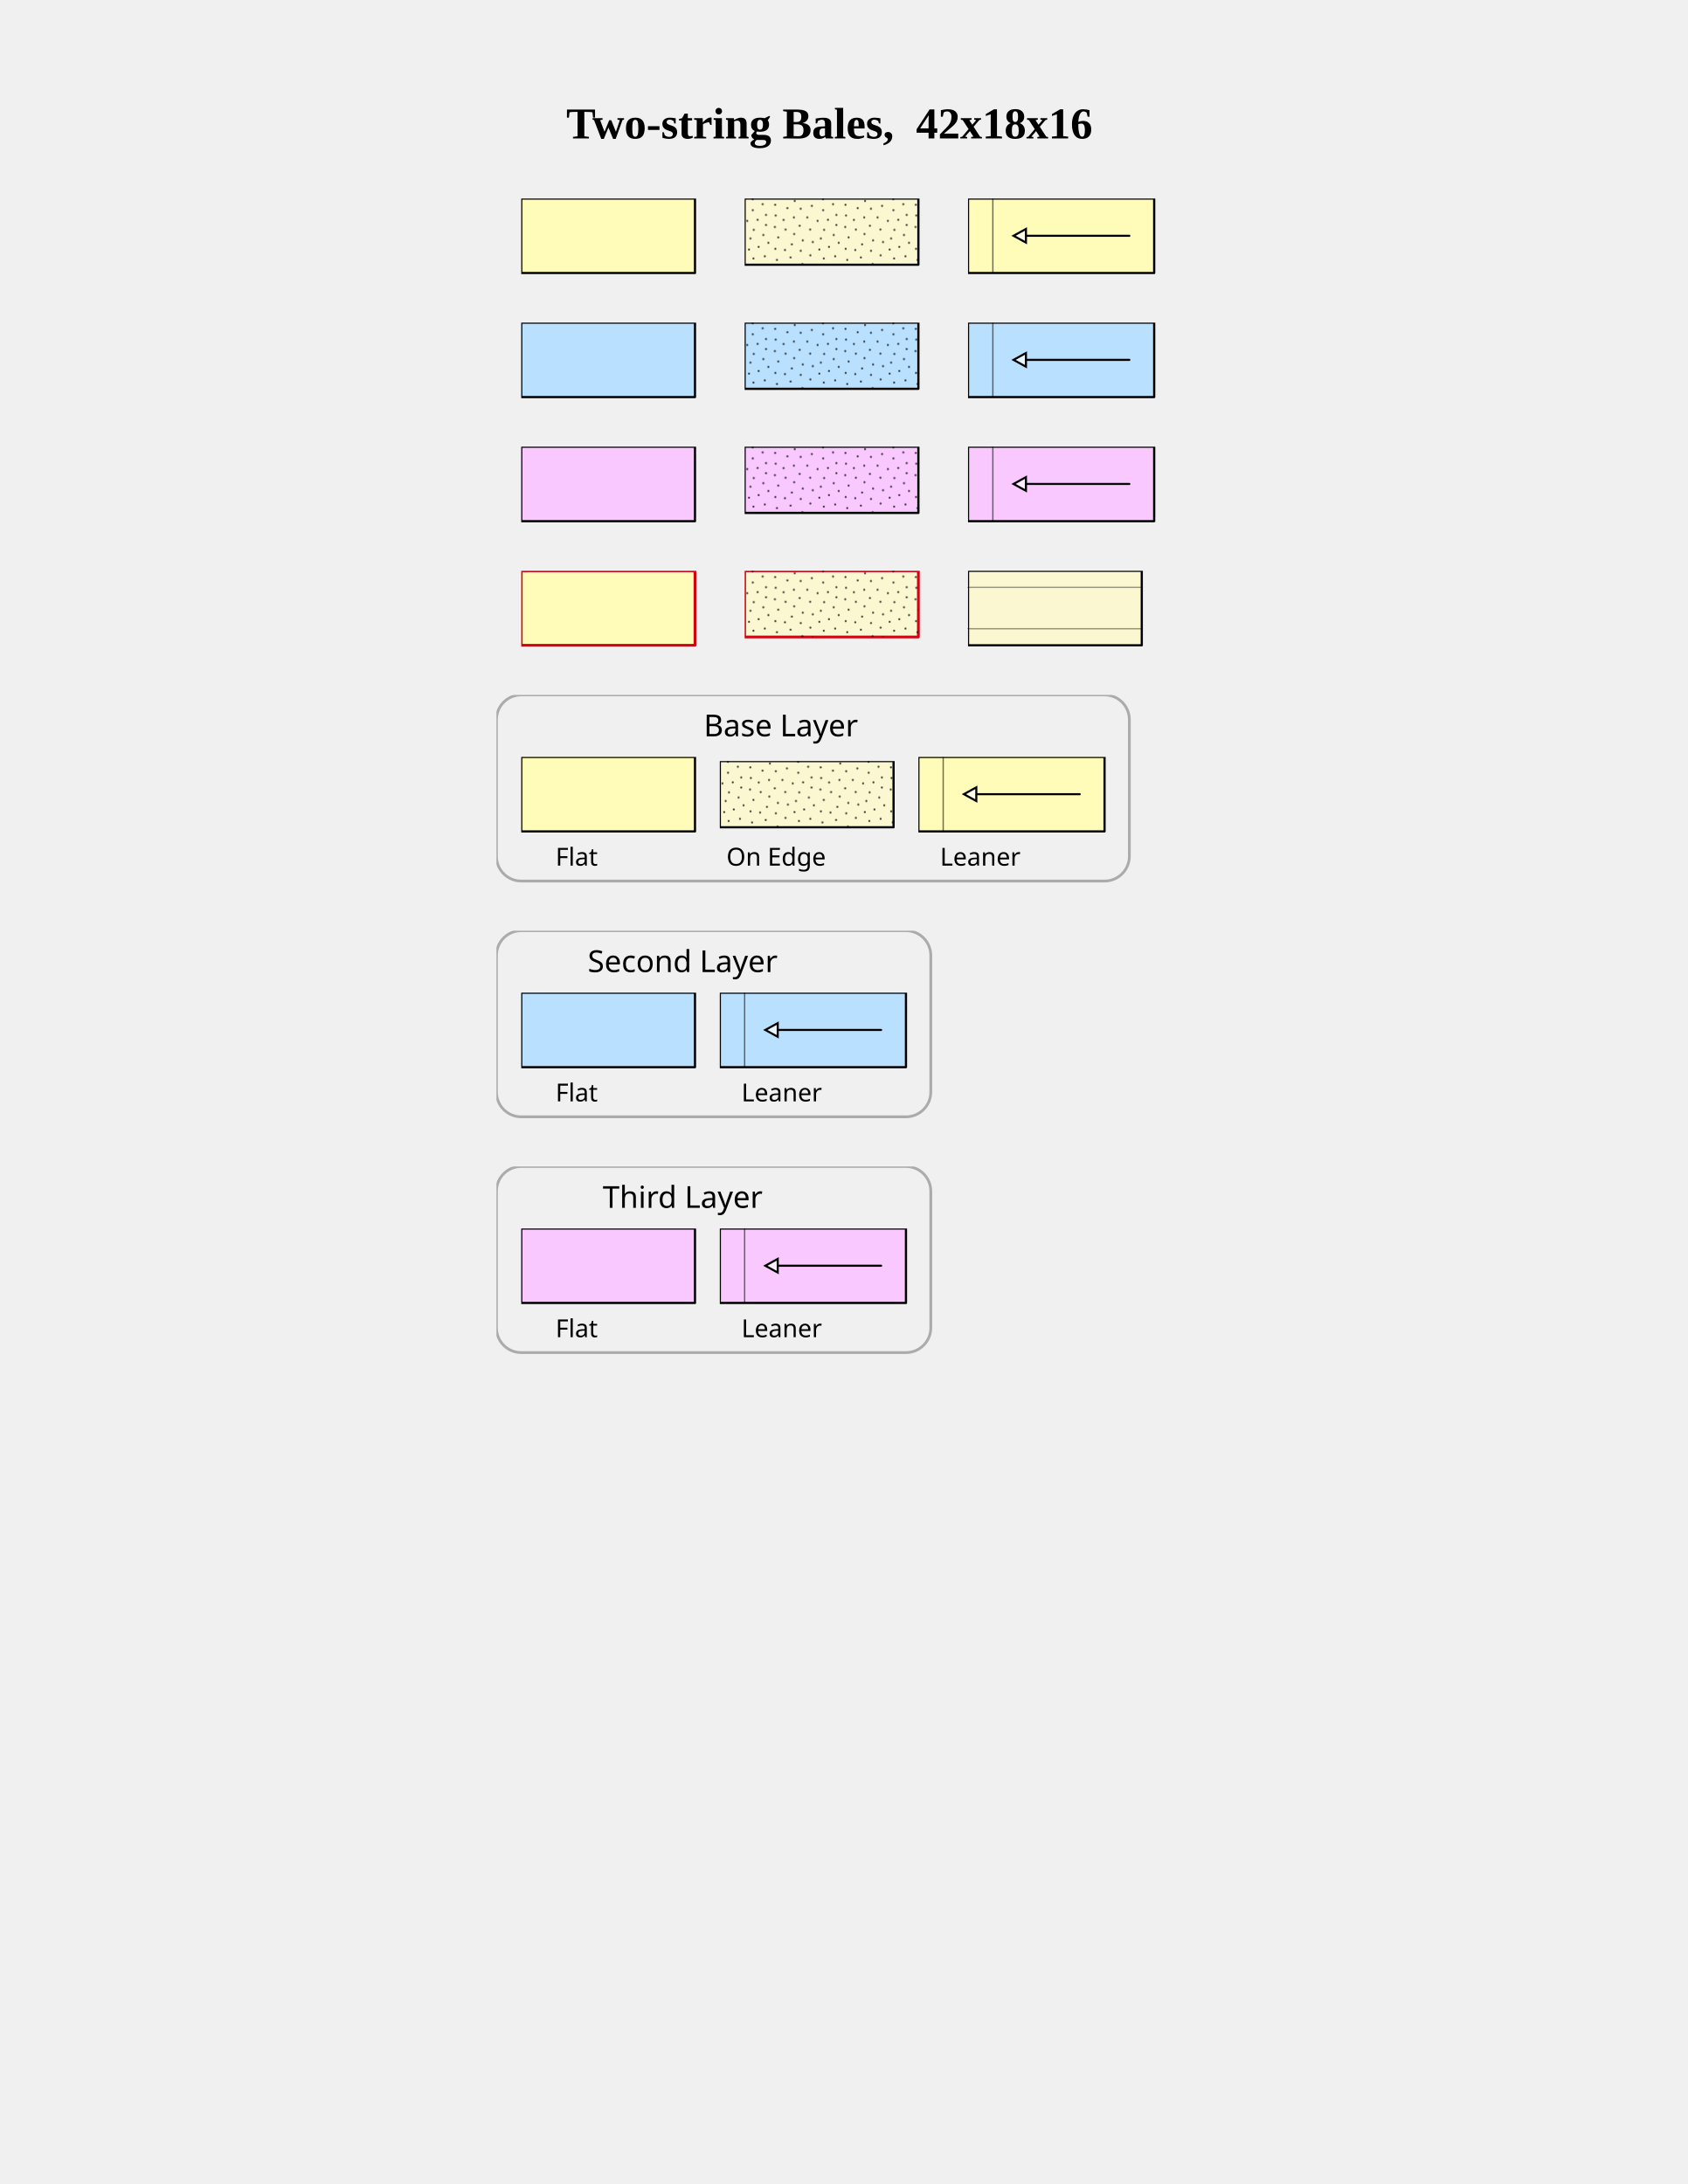
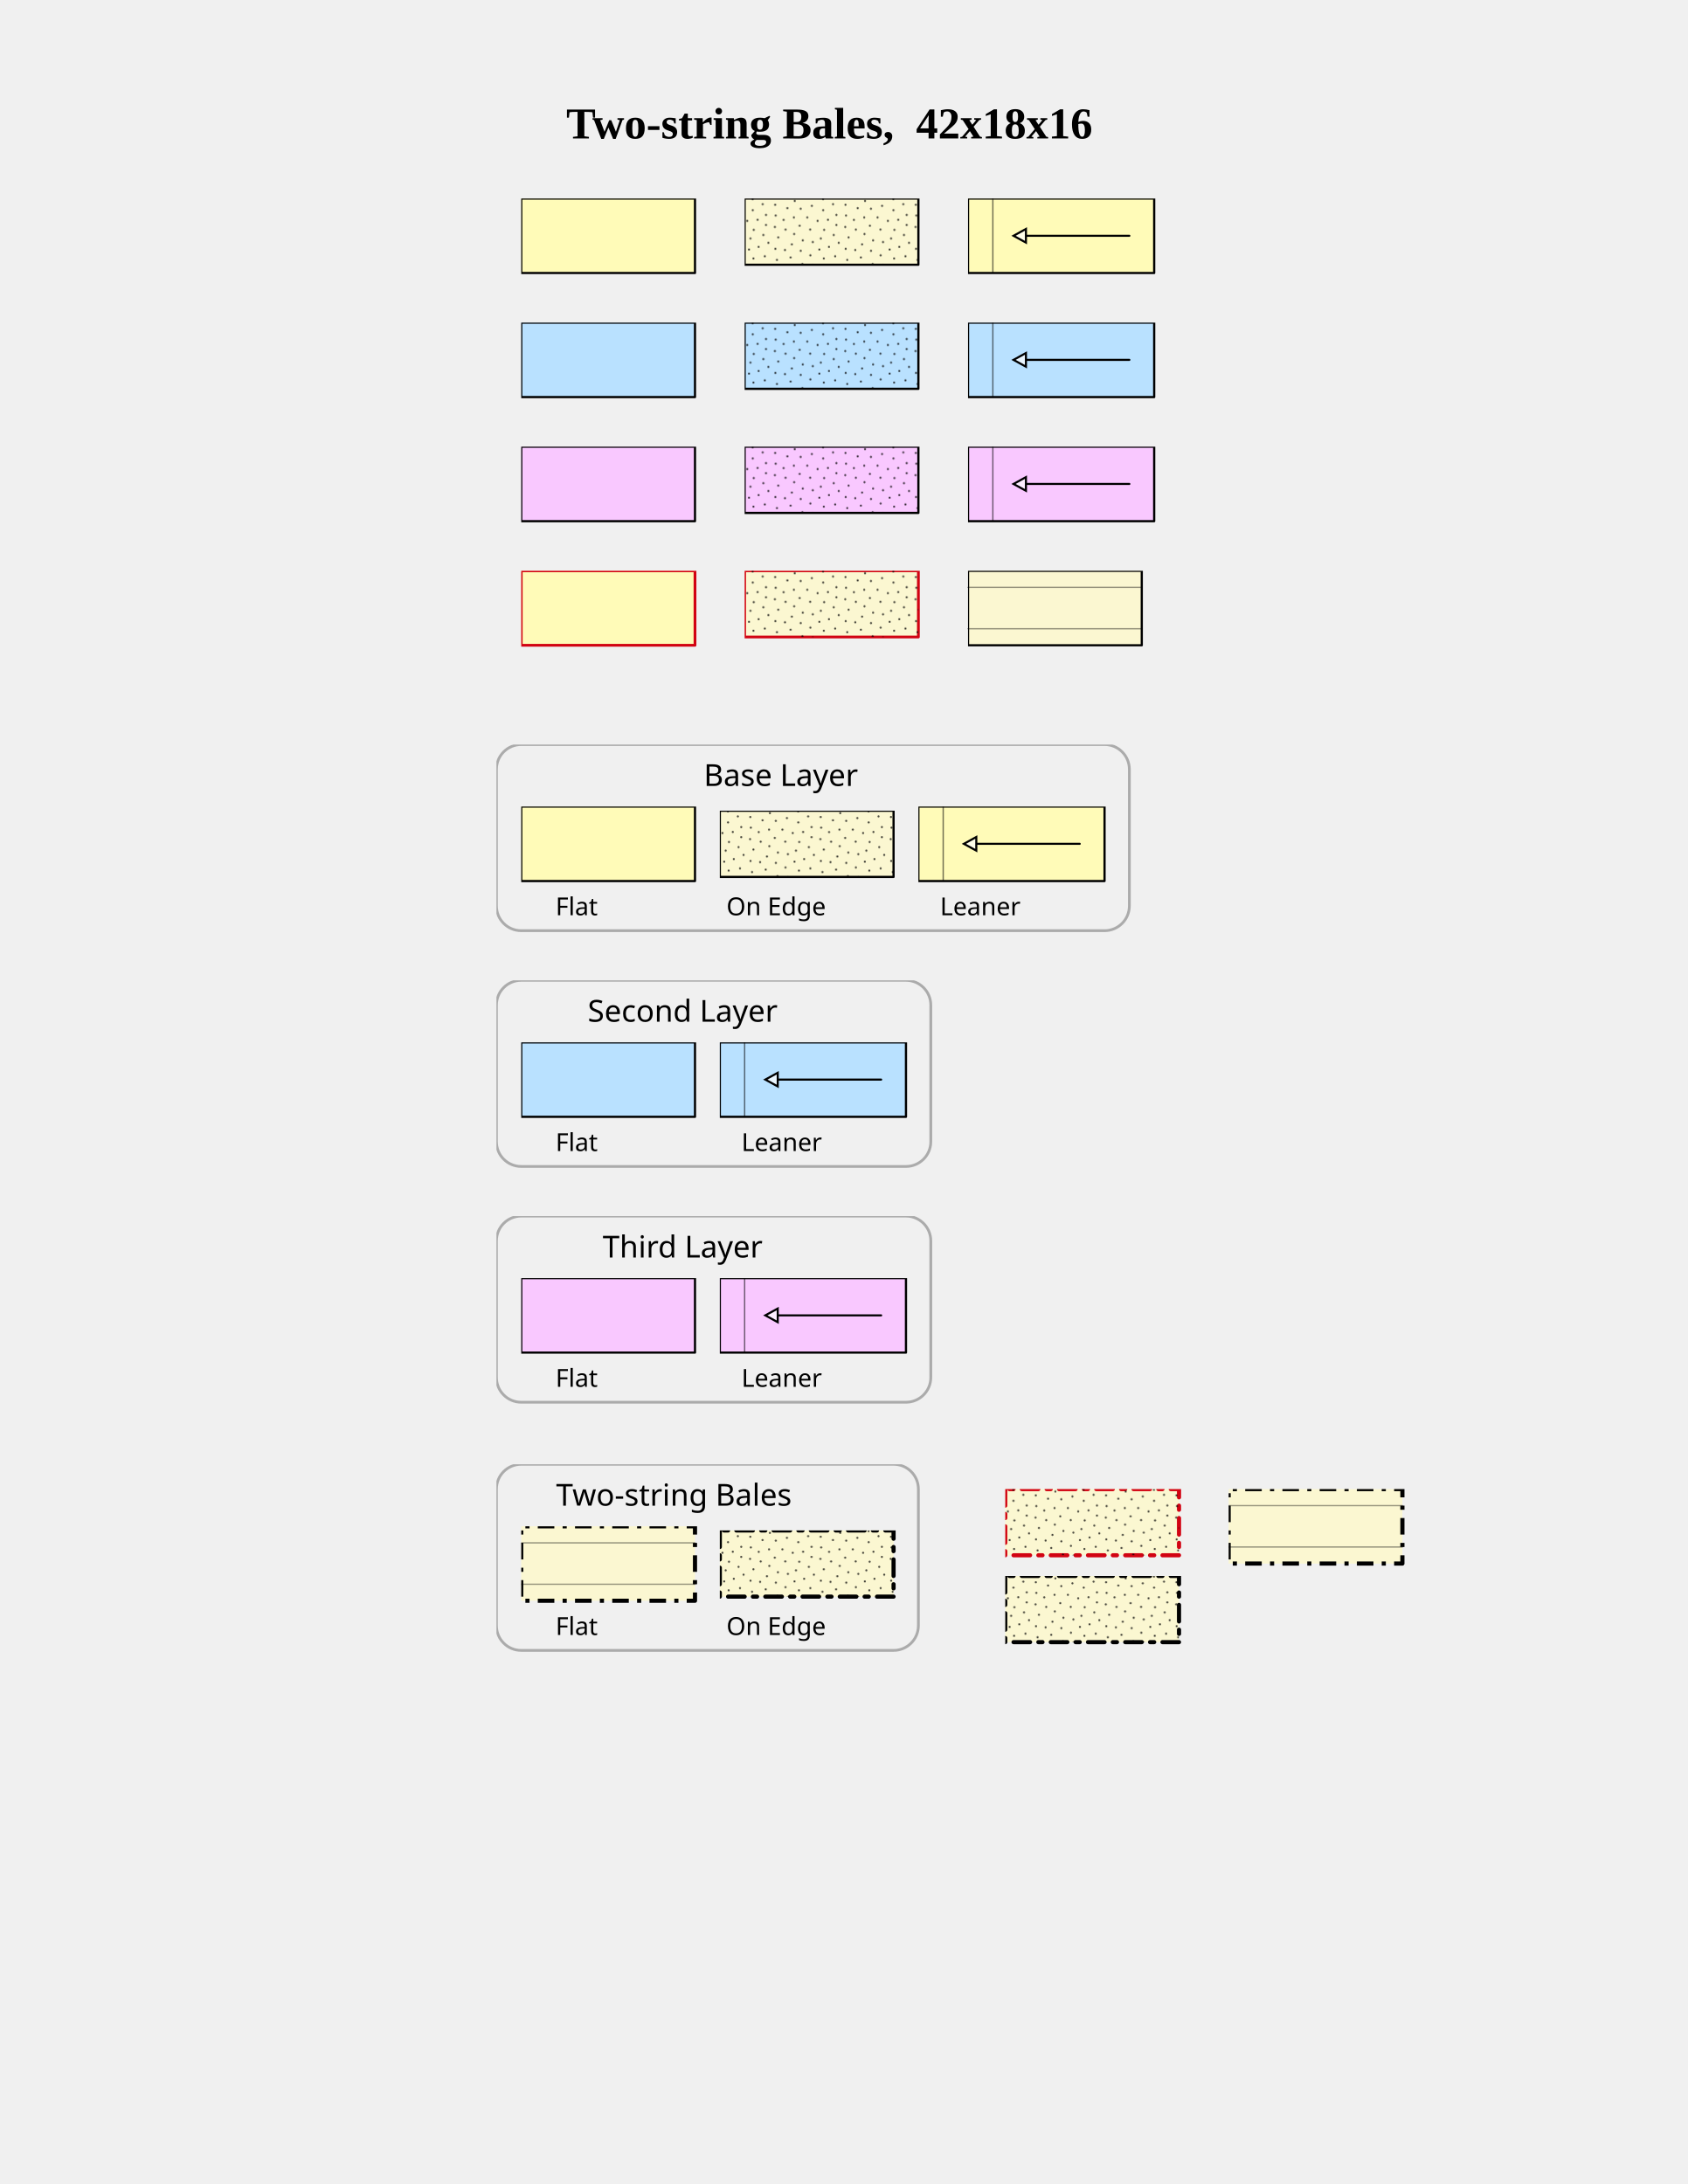
<svg xmlns="http://www.w3.org/2000/svg" xmlns:ns2="http://dairiki.org/barnhunt/inkscape-extensions" xmlns:xlink="http://www.w3.org/1999/xlink" width="8.5in" height="11in" viewBox="0 0 816 1056" version="1.1" id="svg219">
  <defs>
    <pattern xlink:href="#Polkadots-med" id="bh-edge-bale-stipple" patternTransform="scale(3.4)" />
    <pattern id="Polkadots-med" patternTransform="translate(0,0) scale(10,10)" height="10" width="10" patternUnits="userSpaceOnUse">
      <circle r="0.15" cy="0.810" cx="2.567" style="fill:black;stroke:none" />
      <circle r="0.15" cy="2.33" cx="3.048" style="fill:black;stroke:none" />
      <circle r="0.15" cy="2.415" cx="4.418" style="fill:black;stroke:none" />
      <circle r="0.15" cy="3.029" cx="1.844" style="fill:black;stroke:none" />
      <circle r="0.15" cy="1.363" cx="6.08" style="fill:black;stroke:none" />
      <circle r="0.15" cy="4.413" cx="5.819" style="fill:black;stroke:none" />
      <circle r="0.15" cy="4.048" cx="4.305" style="fill:black;stroke:none" />
      <circle r="0.15" cy="3.045" cx="5.541" style="fill:black;stroke:none" />
      <circle r="0.15" cy="5.527" cx="4.785" style="fill:black;stroke:none" />
      <circle r="0.15" cy="5.184" cx="2.667" style="fill:black;stroke:none" />
      <circle r="0.15" cy="1.448" cx="7.965" style="fill:black;stroke:none" />
      <circle r="0.15" cy="5.049" cx="7.047" style="fill:black;stroke:none" />
      <circle r="0.15" cy="0.895" cx="4.340" style="fill:black;stroke:none" />
      <circle r="0.15" cy="0.340" cx="7.125" style="fill:black;stroke:none" />
      <circle r="0.15" cy="1.049" cx="9.553" style="fill:black;stroke:none" />
      <circle r="0.15" cy="2.689" cx="7.006" style="fill:black;stroke:none" />
      <circle r="0.15" cy="2.689" cx="8.909" style="fill:black;stroke:none" />
      <circle r="0.15" cy="4.407" cx="9.315" style="fill:black;stroke:none" />
      <circle r="0.15" cy="3.870" cx="7.820" style="fill:black;stroke:none" />
      <circle r="0.15" cy="5.948" cx="8.270" style="fill:black;stroke:none" />
      <circle r="0.15" cy="7.428" cx="7.973" style="fill:black;stroke:none" />
      <circle r="0.15" cy="8.072" cx="9.342" style="fill:black;stroke:none" />
      <circle r="0.15" cy="9.315" cx="8.206" style="fill:black;stroke:none" />
      <circle r="0.15" cy="9.475" cx="9.682" style="fill:black;stroke:none" />
      <circle r="0.15" cy="6.186" cx="9.688" style="fill:black;stroke:none" />
      <circle r="0.15" cy="6.296" cx="3.379" style="fill:black;stroke:none" />
      <circle r="0.15" cy="8.204" cx="2.871" style="fill:black;stroke:none" />
      <circle r="0.15" cy="8.719" cx="4.59" style="fill:black;stroke:none" />
      <circle r="0.15" cy="9.671" cx="3.181" style="fill:black;stroke:none" />
      <circle r="0.15" cy="7.315" cx="5.734" style="fill:black;stroke:none" />
      <circle r="0.15" cy="6.513" cx="6.707" style="fill:black;stroke:none" />
      <circle r="0.15" cy="9.670" cx="5.730" style="fill:black;stroke:none" />
      <circle r="0.15" cy="8.373" cx="6.535" style="fill:black;stroke:none" />
      <circle r="0.15" cy="7.154" cx="4.37" style="fill:black;stroke:none" />
      <circle r="0.15" cy="7.25" cx="0.622" style="fill:black;stroke:none" />
      <circle r="0.15" cy="5.679" cx="0.831" style="fill:black;stroke:none" />
      <circle r="0.15" cy="8.519" cx="1.257" style="fill:black;stroke:none" />
      <circle r="0.15" cy="6.877" cx="1.989" style="fill:black;stroke:none" />
      <circle r="0.15" cy="3.181" cx="0.374" style="fill:black;stroke:none" />
      <circle r="0.15" cy="1.664" cx="1.166" style="fill:black;stroke:none" />
      <circle r="0.15" cy="0.093" cx="1.151" style="fill:black;stroke:none" />
      <circle r="0.15" cy="10.093" cx="1.151" style="fill:black;stroke:none" />
      <circle r="0.15" cy="4.451" cx="1.302" style="fill:black;stroke:none" />
      <circle r="0.15" cy="3.763" cx="3.047" style="fill:black;stroke:none" />
    </pattern>
    <symbol id="bale-1-42x18x16" ns2:count-as="bale-42x18x16">
      <rect height="36" width="84" style="opacity:1;fill:#fffbb8;fill-opacity:1;stroke:#000000;stroke-width:1.067;stroke-linecap:round;stroke-linejoin:round;stroke-miterlimit:4" x="0" y="0" />
    </symbol>
    <symbol id="bale-1-edge-42x18x16" ns2:count-as="bale-42x18x16">
      <rect height="32" width="84" style="opacity:1;fill:#fbf7d1;fill-opacity:1;stroke:#000000;stroke-width:1.067;stroke-linecap:round;stroke-linejoin:round;stroke-miterlimit:4;stroke-dasharray:none;stroke-dashoffset:0;stroke-opacity:1" x="0" y="0" />
      <rect style="fill:url(#bh-edge-bale-stipple);fill-opacity:0.7;stroke:none" width="84" height="32" x="0" y="0" />
    </symbol>
    <symbol id="bale-1-leaner-42x18x16" ns2:count-as="bale-42x18x16">
      <rect style="fill:#fffbb8;fill-opacity:1;stroke:#000000;stroke-width:1.067;stroke-linecap:butt;stroke-linejoin:round;stroke-miterlimit:4;stroke-opacity:1" width="90" height="36" x="0" y="0" />
      <path style="fill:none;stroke:#000000;stroke-width:0.64;stroke-linecap:butt;stroke-miterlimit:4;stroke-opacity:0.553" d="M 12,0 V 36" />
      <path d="M 78,18 H 28 v -3.3 l -6,3.3 6,3.3 V 18" style="fill:#ffffff;fill-opacity:0.698;fill-rule:evenodd;stroke:#000000;stroke-width:1px;stroke-linecap:round;stroke-linejoin:miter;stroke-opacity:1" />
    </symbol>
    <symbol id="bale-2-42x18x16" ns2:count-as="bale-42x18x16">
      <rect y="0" x="0" style="opacity:1;fill:#b9e1ff;fill-opacity:1;stroke:#000000;stroke-width:1.067;stroke-linecap:round;stroke-linejoin:round;stroke-miterlimit:4" width="84" height="36" />
    </symbol>
    <symbol id="bale-2-edge-42x18x16" ns2:count-as="bale-42x18x16">
      <rect y="0" x="0" style="opacity:1;fill:#b9e1ff;fill-opacity:1;stroke:#000000;stroke-width:1.067;stroke-linecap:round;stroke-linejoin:round;stroke-miterlimit:4;stroke-dasharray:none;stroke-dashoffset:0;stroke-opacity:1" width="84" height="32" />
      <rect width="84" height="32" x="0" y="0" style="fill:url(#bh-edge-bale-stipple);fill-opacity:0.7;stroke:none" />
    </symbol>
    <symbol id="bale-2-leaner-42x18x16" ns2:count-as="bale-42x18x16">
      <rect y="0" x="0" height="36" width="90" style="fill:#b9e1ff;fill-opacity:1;stroke:#000000;stroke-width:1.067;stroke-linecap:butt;stroke-linejoin:round;stroke-miterlimit:4;stroke-dasharray:none;stroke-opacity:1" />
      <path d="M 12,0 V 36" style="fill:none;fill-opacity:0.75;fill-rule:evenodd;stroke:#000000;stroke-width:0.64;stroke-linecap:butt;stroke-linejoin:miter;stroke-miterlimit:4;stroke-dasharray:none;stroke-opacity:0.553" />
      <path style="fill:#ffffff;fill-opacity:0.698;fill-rule:evenodd;stroke:#000000;stroke-width:1px;stroke-linecap:round;stroke-linejoin:miter;stroke-opacity:1" d="M 78,18 H 28 v -3.3 l -6,3.3 6,3.3 V 18" />
    </symbol>
    <symbol id="bale-3-42x18x16" ns2:count-as="bale-42x18x16">
      <rect height="36" width="84" style="opacity:1;fill:#f9c8ff;fill-opacity:1;stroke:#000000;stroke-width:1.067;stroke-linecap:round;stroke-linejoin:round;stroke-miterlimit:4" x="0" y="0" />
    </symbol>
    <symbol id="bale-3-edge-42x18x16" ns2:count-as="bale-42x18x16">
      <rect height="32" width="84" style="opacity:1;fill:#f9c8ff;fill-opacity:1;stroke:#000000;stroke-width:1.067;stroke-linecap:round;stroke-linejoin:round;stroke-miterlimit:4;stroke-dasharray:none;stroke-dashoffset:0;stroke-opacity:1" x="0" y="0" />
      <rect width="84" height="32" x="0" y="0" style="fill:url(#bh-edge-bale-stipple);fill-opacity:0.7;stroke:none" />
    </symbol>
    <symbol id="bale-3-leaner-42x18x16" ns2:count-as="bale-42x18x16">
      <rect style="fill:#f9c8ff;fill-opacity:1;stroke:#000000;stroke-width:1.067;stroke-linecap:butt;stroke-linejoin:round;stroke-miterlimit:4;stroke-dasharray:none;stroke-opacity:1" width="90" height="36" x="0" y="0" />
      <path style="fill:none;fill-opacity:0.75;fill-rule:evenodd;stroke:#000000;stroke-width:0.64;stroke-linecap:butt;stroke-linejoin:miter;stroke-miterlimit:4;stroke-dasharray:none;stroke-opacity:0.553" d="M 12,0 V 36" />
      <path style="fill:#ffffff;fill-opacity:0.698;fill-rule:evenodd;stroke:#000000;stroke-width:1px;stroke-linecap:round;stroke-linejoin:miter;stroke-opacity:1" d="M 78,18 H 28 v -3.3 l -6,3.3 6,3.3 V 18" />
    </symbol>
    <symbol id="bale-1-anchor-42x18x16" ns2:count-as="bale-42x18x16">
      <rect y="0" x="0" style="opacity:1;fill:#fffbb8;fill-opacity:1;stroke:#d20312;stroke-width:1.333;stroke-linecap:round;stroke-linejoin:round;stroke-miterlimit:4;stroke-dasharray:none;stroke-dashoffset:0;stroke-opacity:1" width="84" height="36" />
    </symbol>
    <symbol id="bale-1-anchor-edge-42x18x16" ns2:count-as="bale-42x18x16">
      <rect y="0" x="0" style="opacity:1;fill:#fbf7d1;fill-opacity:1;stroke:#d20312;stroke-width:1.333;stroke-linecap:round;stroke-linejoin:round;stroke-miterlimit:4;stroke-dasharray:none;stroke-dashoffset:0;stroke-opacity:1" width="84" height="32" />
      <rect width="84" height="32" x="0" y="0" style="fill:url(#bh-edge-bale-stipple);fill-opacity:0.7;stroke:none" />
    </symbol>
    <symbol id="bale-1-with-strings-42x18x16" ns2:count-as="bale-42x18x16">
      <rect style="display:inline;fill:#fbf7d1;fill-opacity:1;stroke:#000000;stroke-width:1.067;stroke-linecap:butt;stroke-linejoin:round;stroke-miterlimit:4;stroke-opacity:1" width="84" height="36" x="0" y="0" />
      <path style="display:inline;fill:none;stroke:#000000;stroke-width:0.625;stroke-linecap:round;stroke-opacity:0.4" d="M 0,8 H 84" id="string-42x18x16" />
      <use x="0" y="0" xlink:href="#string-42x18x16" transform="translate(0,20)" width="100%" height="100%" />
    </symbol>
    <symbol id="legend-1-42x18x16">
      <g>
        <use xlink:href="#bale-1-42x18x16" x="0" y="0" width="100%" height="100%" transform="translate(12,30)" />
        <use xlink:href="#bale-1-edge-42x18x16" x="0" y="0" width="100%" height="100%" transform="translate(108,32)" />
        <use xlink:href="#bale-1-leaner-42x18x16" x="0" y="0" width="100%" height="100%" transform="translate(204, 30)" />
        <text xml:space="preserve" style="font-style:normal;font-variant:normal;font-weight:normal;font-stretch:normal;font-size:12px;line-height:125%;font-family:'Rock Salt';-inkscape-font-specification:'Rock Salt, Normal';font-variant-ligatures:normal;font-variant-caps:normal;font-variant-numeric:normal;font-feature-settings:normal;text-align:center;letter-spacing:0px;word-spacing:0px;writing-mode:lr-tb;text-anchor:middle;fill:#000000;fill-opacity:1;stroke:none;stroke-width:1px;stroke-linecap:butt;stroke-linejoin:miter;stroke-opacity:1" x="58.84" y="94.546" transform="translate(-6,-12)">
          <tspan x="58.84" y="94.546">Flat</tspan>
        </text>
        <text y="94.546" x="167.277" style="font-style:normal;font-variant:normal;font-weight:normal;font-stretch:normal;font-size:12px;line-height:125%;font-family:'Rock Salt';-inkscape-font-specification:'Rock Salt, Normal';font-variant-ligatures:normal;font-variant-caps:normal;font-variant-numeric:normal;font-feature-settings:normal;text-align:center;letter-spacing:0px;word-spacing:0px;writing-mode:lr-tb;text-anchor:middle;fill:#000000;fill-opacity:1;stroke:none;stroke-width:1px;stroke-linecap:butt;stroke-linejoin:miter;stroke-opacity:1" xml:space="preserve" transform="translate(-18,-12)">
          <tspan y="94.546" x="167.277">On Edge</tspan>
        </text>
        <text xml:space="preserve" style="font-style:normal;font-variant:normal;font-weight:normal;font-stretch:normal;font-size:12px;line-height:125%;font-family:'Rock Salt';-inkscape-font-specification:'Rock Salt, Normal';font-variant-ligatures:normal;font-variant-caps:normal;font-variant-numeric:normal;font-feature-settings:normal;text-align:center;letter-spacing:0px;word-spacing:0px;writing-mode:lr-tb;text-anchor:middle;fill:#000000;fill-opacity:1;stroke:none;stroke-width:1px;stroke-linecap:butt;stroke-linejoin:miter;stroke-opacity:1" x="277.982" y="94.546" transform="translate(-30,-12)">
          <tspan x="277.982" y="94.546">Leaner</tspan>
        </text>
      </g>
      <text y="20.02" x="168.883" style="font-style:normal;font-variant:normal;font-weight:normal;font-stretch:normal;font-size:14.667px;line-height:125%;font-family:'Rock Salt';-inkscape-font-specification:'Rock Salt, Normal';font-variant-ligatures:normal;font-variant-caps:normal;font-variant-numeric:normal;font-feature-settings:normal;text-align:center;letter-spacing:0px;word-spacing:0px;writing-mode:lr-tb;text-anchor:middle;fill:#000000;fill-opacity:1;stroke:none;stroke-width:1px;stroke-linecap:butt;stroke-linejoin:miter;stroke-opacity:1" xml:space="preserve" transform="translate(-18, 0)">
        <tspan y="20.02" x="168.883">Base Layer</tspan>
      </text>
      <rect ry="12" rx="12" y="0" x="0" height="90" width="306" style="opacity:0.687;fill:none;fill-opacity:1;fill-rule:evenodd;stroke:#8c8c8c;stroke-width:1.333;stroke-linecap:round;stroke-linejoin:round;stroke-miterlimit:4;stroke-dasharray:none;stroke-dashoffset:0;stroke-opacity:1" />
    </symbol>
    <symbol id="legend-2-42x18x16">
      <g>
        <text y="94.546" x="58.84" style="font-style:normal;font-variant:normal;font-weight:normal;font-stretch:normal;font-size:12px;line-height:125%;font-family:'Rock Salt';-inkscape-font-specification:'Rock Salt, Normal';font-variant-ligatures:normal;font-variant-caps:normal;font-variant-numeric:normal;font-feature-settings:normal;text-align:center;letter-spacing:0px;word-spacing:0px;writing-mode:lr-tb;text-anchor:middle;fill:#000000;fill-opacity:1;stroke:none;stroke-width:1px;stroke-linecap:butt;stroke-linejoin:miter;stroke-opacity:1" xml:space="preserve" transform="translate(-6,-12)">
          <tspan y="94.546" x="58.84">Flat</tspan>
        </text>
        <text y="94.546" x="169.982" style="font-style:normal;font-variant:normal;font-weight:normal;font-stretch:normal;font-size:12px;line-height:125%;font-family:'Rock Salt';-inkscape-font-specification:'Rock Salt, Normal';font-variant-ligatures:normal;font-variant-caps:normal;font-variant-numeric:normal;font-feature-settings:normal;text-align:center;letter-spacing:0px;word-spacing:0px;writing-mode:lr-tb;text-anchor:middle;fill:#000000;fill-opacity:1;stroke:none;stroke-width:1px;stroke-linecap:butt;stroke-linejoin:miter;stroke-opacity:1" xml:space="preserve" transform="translate(-18,-12)">
          <tspan y="94.546" x="169.982">Leaner</tspan>
        </text>
        <use xlink:href="#bale-2-42x18x16" x="0" y="0" width="100%" height="100%" transform="translate(12,30)" />
        <use xlink:href="#bale-2-leaner-42x18x16" x="0" y="0" width="100%" height="100%" transform="translate(108,30)" />
      </g>
      <text xml:space="preserve" style="font-style:normal;font-variant:normal;font-weight:normal;font-stretch:normal;font-size:14.667px;line-height:125%;font-family:'Rock Salt';-inkscape-font-specification:'Rock Salt, Normal';font-variant-ligatures:normal;font-variant-caps:normal;font-variant-numeric:normal;font-feature-settings:normal;text-align:center;letter-spacing:0px;word-spacing:0px;writing-mode:lr-tb;text-anchor:middle;fill:#000000;fill-opacity:1;stroke:none;stroke-width:1px;stroke-linecap:butt;stroke-linejoin:miter;stroke-opacity:1" x="115.396" y="20.02" transform="translate(-12, 0)">
        <tspan x="115.396" y="20.02">Second Layer</tspan>
      </text>
      <rect style="opacity:0.687;fill:none;fill-opacity:1;fill-rule:evenodd;stroke:#8c8c8c;stroke-width:1.333;stroke-linecap:round;stroke-linejoin:round;stroke-miterlimit:4;stroke-dasharray:none;stroke-dashoffset:0;stroke-opacity:1" width="210" height="90" x="0" y="0" rx="12" ry="12" />
    </symbol>
    <symbol id="legend-3-42x18x16">
      <g>
        <text xml:space="preserve" style="font-style:normal;font-variant:normal;font-weight:normal;font-stretch:normal;font-size:12px;line-height:125%;font-family:'Rock Salt';-inkscape-font-specification:'Rock Salt, Normal';font-variant-ligatures:normal;font-variant-caps:normal;font-variant-numeric:normal;font-feature-settings:normal;text-align:center;letter-spacing:0px;word-spacing:0px;writing-mode:lr-tb;text-anchor:middle;fill:#000000;fill-opacity:1;stroke:none;stroke-width:1px;stroke-linecap:butt;stroke-linejoin:miter;stroke-opacity:1" x="58.84" y="94.546" transform="translate(-6,-12)">
          <tspan x="58.84" y="94.546">Flat</tspan>
        </text>
        <text xml:space="preserve" style="font-style:normal;font-variant:normal;font-weight:normal;font-stretch:normal;font-size:12px;line-height:125%;font-family:'Rock Salt';-inkscape-font-specification:'Rock Salt, Normal';font-variant-ligatures:normal;font-variant-caps:normal;font-variant-numeric:normal;font-feature-settings:normal;text-align:center;letter-spacing:0px;word-spacing:0px;writing-mode:lr-tb;text-anchor:middle;fill:#000000;fill-opacity:1;stroke:none;stroke-width:1px;stroke-linecap:butt;stroke-linejoin:miter;stroke-opacity:1" x="169.982" y="94.546" transform="translate(-18,-12)">
          <tspan x="169.982" y="94.546">Leaner</tspan>
        </text>
        <use xlink:href="#bale-3-42x18x16" x="0" y="0" width="100%" height="100%" transform="translate(12,30)" />
        <use xlink:href="#bale-3-leaner-42x18x16" x="0" y="0" width="100%" height="100%" transform="translate(108,30)" />
      </g>
      <text y="20.02" x="115.396" style="font-style:normal;font-variant:normal;font-weight:normal;font-stretch:normal;font-size:14.667px;line-height:125%;font-family:'Rock Salt';-inkscape-font-specification:'Rock Salt, Normal';font-variant-ligatures:normal;font-variant-caps:normal;font-variant-numeric:normal;font-feature-settings:normal;text-align:center;letter-spacing:0px;word-spacing:0px;writing-mode:lr-tb;text-anchor:middle;fill:#000000;fill-opacity:1;stroke:none;stroke-width:1px;stroke-linecap:butt;stroke-linejoin:miter;stroke-opacity:1" xml:space="preserve" transform="translate(-12, 0)">
        <tspan y="20.02" x="115.396">Third Layer</tspan>
      </text>
      <rect ry="12" rx="12" y="0" x="0" height="90" width="210" style="opacity:0.687;fill:none;fill-opacity:1;fill-rule:evenodd;stroke:#8c8c8c;stroke-width:1.333;stroke-linecap:round;stroke-linejoin:round;stroke-miterlimit:4;stroke-dasharray:none;stroke-dashoffset:0;stroke-opacity:1" />
    </symbol>
+     <symbol id="bale-1-edge-alt-42x18x16" ns2:count-as="bale-42x18x16">
+       <rect y="0" x="0" style="opacity:1;fill:#fbf7d1;fill-opacity:1;stroke:#000000;stroke-width:2;stroke-linecap:round;stroke-linejoin:round;stroke-miterlimit:4;stroke-dasharray:8, 4, 2, 4;stroke-dashoffset:10;stroke-opacity:1" width="84" height="32" />
+       <rect y="0" x="0" height="32" width="84" style="fill:url(#bh-edge-bale-stipple);fill-opacity:0.7;stroke:none" />
+     </symbol>
+     <symbol id="legend-1-alt-42x18x16">
+       <g>
+         <use transform="translate(12,30)" height="100%" width="100%" y="0" x="0" xlink:href="#bale-1-with-strings-alt-42x18x16" />
+         <use transform="translate(108,32)" height="100%" width="100%" y="0" x="0" xlink:href="#bale-1-edge-alt-42x18x16" />
+         <text y="94.546" x="58.84" style="font-style:normal;font-variant:normal;font-weight:normal;font-stretch:normal;font-size:12px;line-height:125%;font-family:'Rock Salt';-inkscape-font-specification:'Rock Salt, Normal';font-variant-ligatures:normal;font-variant-caps:normal;font-variant-numeric:normal;font-feature-settings:normal;text-align:center;letter-spacing:0px;word-spacing:0px;writing-mode:lr-tb;text-anchor:middle;fill:#000000;fill-opacity:1;stroke:none;stroke-width:1px;stroke-linecap:butt;stroke-linejoin:miter;stroke-opacity:1" xml:space="preserve" transform="translate(-6,-12)">
+           <tspan y="94.546" x="58.84">Flat</tspan>
+         </text>
+         <text xml:space="preserve" style="font-style:normal;font-variant:normal;font-weight:normal;font-stretch:normal;font-size:12px;line-height:125%;font-family:'Rock Salt';-inkscape-font-specification:'Rock Salt, Normal';font-variant-ligatures:normal;font-variant-caps:normal;font-variant-numeric:normal;font-feature-settings:normal;text-align:center;letter-spacing:0px;word-spacing:0px;writing-mode:lr-tb;text-anchor:middle;fill:#000000;fill-opacity:1;stroke:none;stroke-width:1px;stroke-linecap:butt;stroke-linejoin:miter;stroke-opacity:1" x="167.277" y="94.546" transform="translate(-18,-12)">
+           <tspan x="167.277" y="94.546">On Edge</tspan>
+         </text>
+       </g>
+       <text xml:space="preserve" style="font-style:normal;font-variant:normal;font-weight:normal;font-stretch:normal;font-size:14.667px;line-height:125%;font-family:'Rock Salt';-inkscape-font-specification:'Rock Salt, Normal';font-variant-ligatures:normal;font-variant-caps:normal;font-variant-numeric:normal;font-feature-settings:normal;text-align:center;letter-spacing:0px;word-spacing:0px;writing-mode:lr-tb;text-anchor:middle;fill:#000000;fill-opacity:1;stroke:none;stroke-width:1px;stroke-linecap:butt;stroke-linejoin:miter;stroke-opacity:1" x="111.15" y="20.02" transform="translate(-12, 0)">
+         <tspan x="111.15" y="20.02">Two-string Bales</tspan>
+       </text>
+       <rect style="opacity:0.687;fill:none;fill-opacity:1;fill-rule:evenodd;stroke:#8c8c8c;stroke-width:1.333;stroke-linecap:round;stroke-linejoin:round;stroke-miterlimit:4;stroke-dasharray:none;stroke-dashoffset:0;stroke-opacity:1" width="204" height="90" x="0" y="0" rx="12" ry="12" />
+     </symbol>
+     <symbol id="bale-1-anchor-edge-alt-42x18x16" ns2:count-as="bale-42x18x16">
+       <rect height="32" width="84" style="opacity:1;fill:#fbf7d1;fill-opacity:1;stroke:#d20312;stroke-width:2;stroke-linecap:round;stroke-linejoin:round;stroke-miterlimit:4;stroke-dasharray:8, 4, 2, 4;stroke-dashoffset:10;stroke-opacity:1" x="0" y="0" />
+       <rect style="fill:url(#bh-edge-bale-stipple);fill-opacity:0.7;stroke:none" y="0" x="0" height="32" width="84" />
+     </symbol>
+     <symbol id="bale-1-with-strings-alt-42x18x16" ns2:count-as="bale-42x18x16">
+       <rect y="0" x="0" height="36" width="84" style="display:inline;fill:#fbf7d1;fill-opacity:1;stroke:#000000;stroke-width:2;stroke-linecap:butt;stroke-linejoin:round;stroke-miterlimit:4;stroke-dasharray:8, 4, 2, 4;stroke-dashoffset:10;stroke-opacity:1" />
+       <path id="string-alt-42x18x16" d="M 0,8 H 84" style="display:inline;fill:none;stroke:#000000;stroke-width:0.625;stroke-linecap:round;stroke-opacity:0.4" />
+       <use height="100%" width="100%" transform="translate(0,20)" xlink:href="#string-alt-42x18x16" y="0" x="0" />
+     </symbol>
  </defs>
  <text xml:space="preserve" style="font-style:normal;font-variant:normal;font-weight:bold;font-stretch:normal;font-size:21.333px;line-height:125%;text-align:center;text-anchor:middle;fill:#000000;fill-opacity:1;stroke:none;stroke-width:1px;stroke-linecap:butt;stroke-linejoin:miter;stroke-opacity:1" x="408.979" y="66.949">
    <tspan x="408.979" y="66.949">Two-string Bales,  42x18x16</tspan>
  </text>
  <use xlink:href="#bale-1-42x18x16" x="0" y="0" width="100%" height="100%" transform="translate(252,96)" />
-   <use xlink:href="#bale-1-edge-42x18x16" transform="translate(360,96)" x="0" y="0" width="100%" height="100%" />
+   <use xlink:href="#bale-1-edge-42x18x16" transform="translate(360,96)" x="0" y="0" width="100%" height="100%" style="stroke-width:1;stroke-miterlimit:4;stroke-dasharray:none" />
  <use xlink:href="#bale-1-leaner-42x18x16" x="0" y="0" width="100%" height="100%" transform="translate(468,96)" />
  <use xlink:href="#bale-2-42x18x16" transform="translate(252,156)" x="0" y="0" width="100%" height="100%" />
  <use xlink:href="#bale-2-edge-42x18x16" transform="translate(360,156)" x="0" y="0" width="100%" height="100%" />
  <use xlink:href="#bale-2-leaner-42x18x16" transform="translate(468,156)" x="0" y="0" width="100%" height="100%" />
  <use xlink:href="#bale-3-42x18x16" transform="translate(252,216)" x="0" y="0" width="100%" height="100%" />
  <use xlink:href="#bale-3-edge-42x18x16" transform="translate(360,216)" x="0" y="0" width="100%" height="100%" />
  <use xlink:href="#bale-3-leaner-42x18x16" transform="translate(468,216)" x="0" y="0" width="100%" height="100%" />
  <use xlink:href="#bale-1-anchor-42x18x16" transform="translate(252,276)" x="0" y="0" width="100%" height="100%" />
  <use xlink:href="#bale-1-anchor-edge-42x18x16" transform="translate(360,276)" x="0" y="0" width="100%" height="100%" />
  <use xlink:href="#bale-1-with-strings-42x18x16" transform="translate(468,276)" x="0" y="0" width="100%" height="100%" />
-   <use xlink:href="#legend-1-42x18x16" transform="translate(240,336)" x="0" y="0" width="100%" height="100%" />
-   <use xlink:href="#legend-2-42x18x16" transform="translate(240,450)" x="0" y="0" width="100%" height="100%" />
-   <use xlink:href="#legend-3-42x18x16" transform="translate(240,564)" x="0" y="0" width="100%" height="100%" />
+   <use xlink:href="#legend-1-42x18x16" transform="translate(240,360)" x="0" y="0" width="100%" height="100%" />
+   <use xlink:href="#legend-2-42x18x16" transform="translate(240,474)" x="0" y="0" width="100%" height="100%" />
+   <use xlink:href="#legend-3-42x18x16" transform="translate(240,588)" x="0" y="0" width="100%" height="100%" />
+   <use xlink:href="#bale-1-edge-alt-42x18x16" transform="translate(486,762)" x="0" y="0" width="100%" height="100%" />
+   <use xlink:href="#legend-1-alt-42x18x16" transform="translate(240,708)" x="0" y="0" width="100%" height="100%" />
+   <use xlink:href="#bale-1-anchor-edge-alt-42x18x16" transform="translate(486,720)" x="0" y="0" width="100%" height="100%" />
+   <use xlink:href="#bale-1-with-strings-alt-42x18x16" transform="translate(594,720)" x="0" y="0" width="100%" height="100%" />
</svg>
